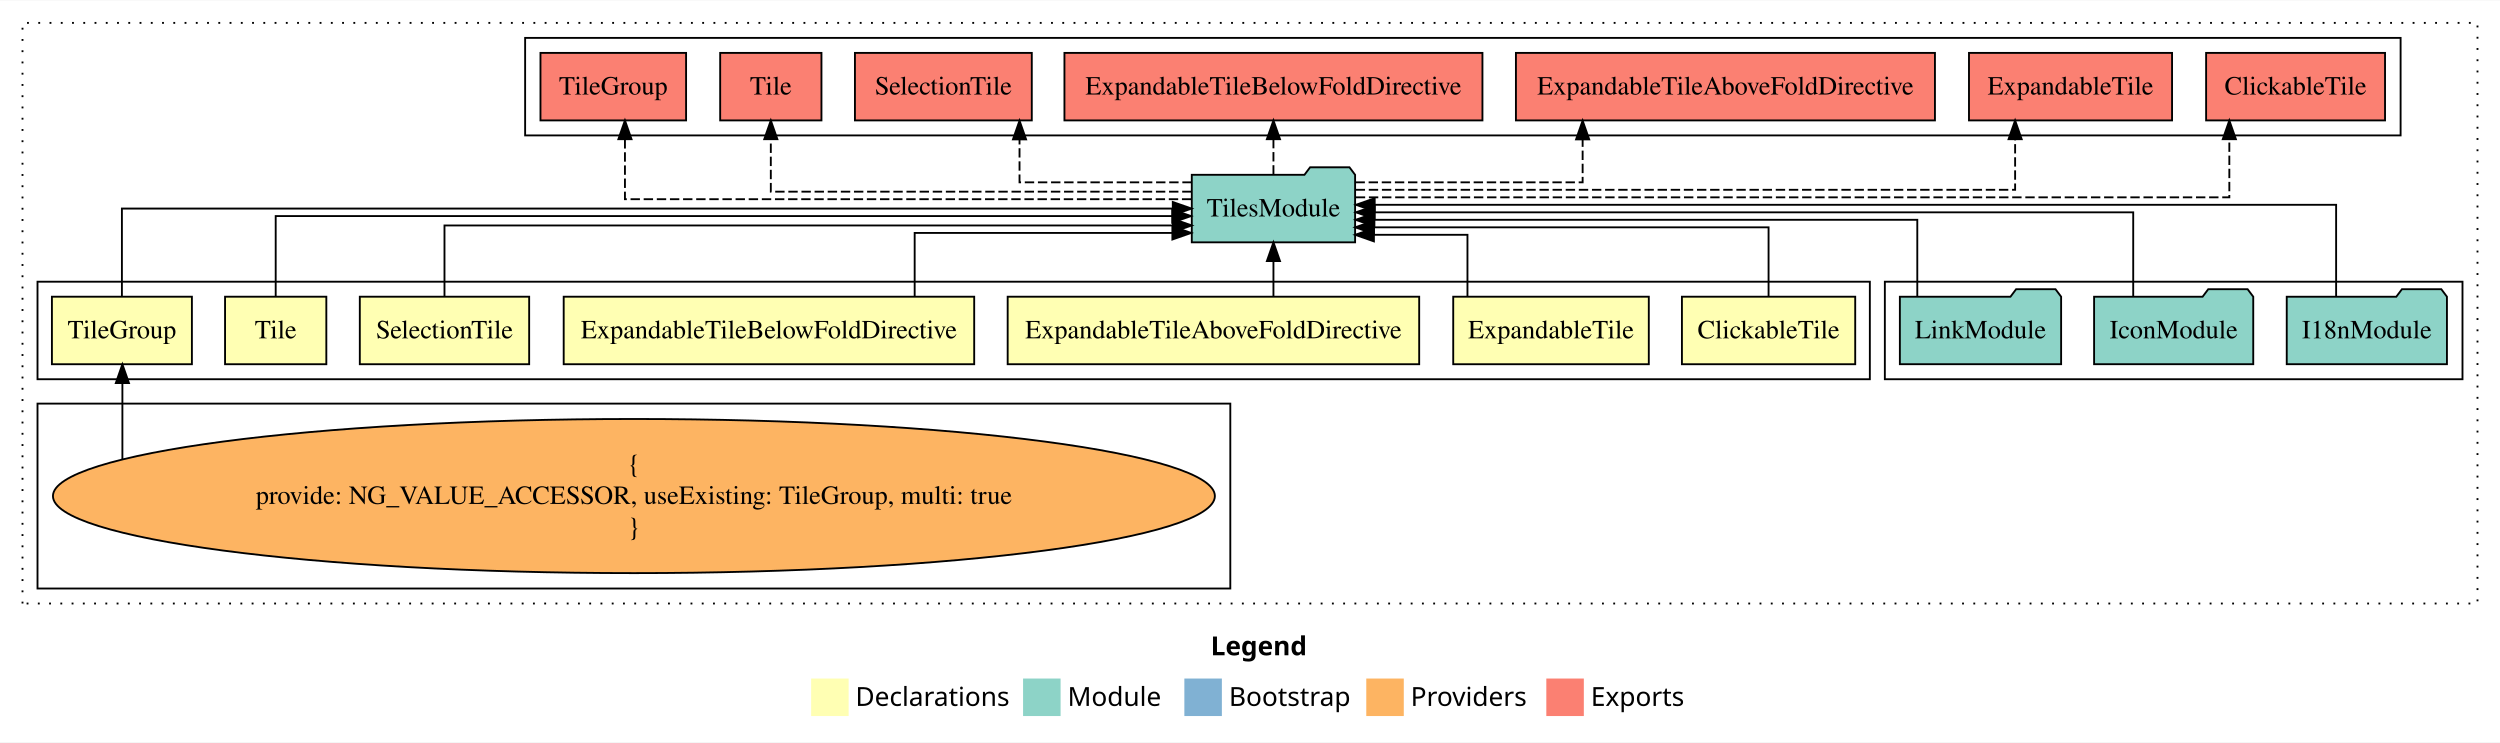
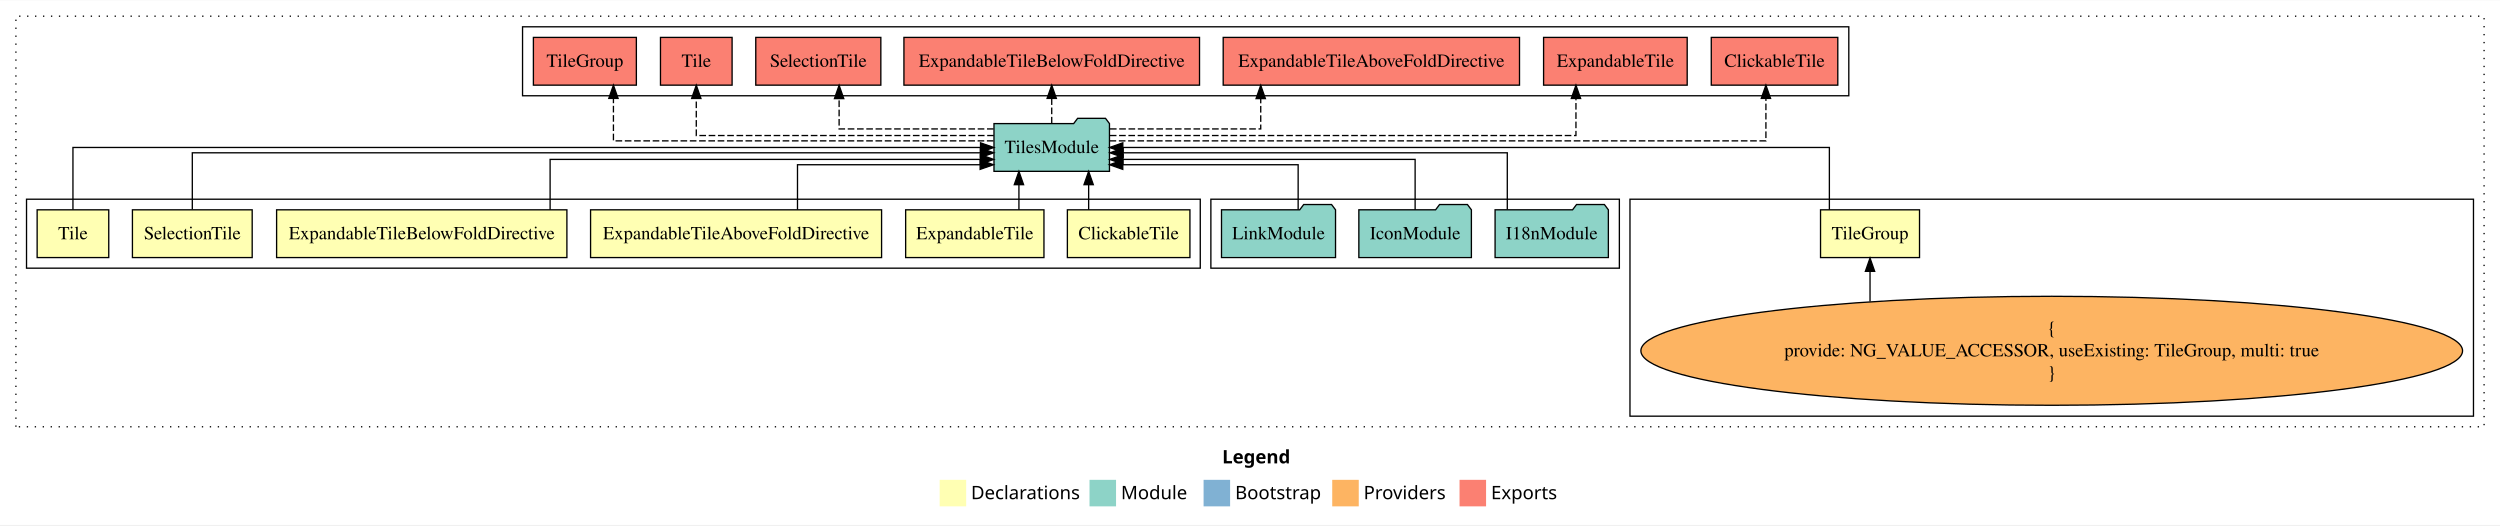
- <svg xmlns="http://www.w3.org/2000/svg" width="1333pt" height="396pt" viewBox="0.00 0.00 1333.00 395.59">
+ <svg xmlns="http://www.w3.org/2000/svg" width="1885pt" height="396pt" viewBox="0.00 0.00 1885.00 395.59">
  <g id="graph0" class="graph" transform="scale(1 1) rotate(0) translate(4 391.59)">
-     <polygon fill="white" stroke="transparent" points="-4,4 -4,-391.59 1329,-391.59 1329,4 -4,4" />
-     <text text-anchor="start" x="641.51" y="-42.4" font-family="Times-12" font-weight="bold" font-size="14.00">Legend</text>
-     <polygon fill="#ffffb3" stroke="transparent" points="428.5,-10 428.5,-30 448.5,-30 448.5,-10 428.5,-10" />
-     <text text-anchor="start" x="452.13" y="-15.4" font-family="Times-12" font-size="14.00">  Declarations</text>
-     <polygon fill="#8dd3c7" stroke="transparent" points="541.5,-10 541.5,-30 561.5,-30 561.5,-10 541.5,-10" />
-     <text text-anchor="start" x="565.23" y="-15.4" font-family="Times-12" font-size="14.00">  Module</text>
-     <polygon fill="#80b1d3" stroke="transparent" points="627.5,-10 627.5,-30 647.5,-30 647.5,-10 627.5,-10" />
-     <text text-anchor="start" x="651.28" y="-15.4" font-family="Times-12" font-size="14.00">  Bootstrap</text>
-     <polygon fill="#fdb462" stroke="transparent" points="724.5,-10 724.5,-30 744.5,-30 744.5,-10 724.5,-10" />
-     <text text-anchor="start" x="748.17" y="-15.4" font-family="Times-12" font-size="14.00">  Providers</text>
-     <polygon fill="#fb8072" stroke="transparent" points="820.5,-10 820.5,-30 840.5,-30 840.5,-10 820.5,-10" />
-     <text text-anchor="start" x="844.23" y="-15.4" font-family="Times-12" font-size="14.00">  Exports</text>
+     <polygon fill="white" stroke="transparent" points="-4,4 -4,-391.59 1881,-391.59 1881,4 -4,4" />
+     <text text-anchor="start" x="917.51" y="-42.4" font-family="Times-12" font-weight="bold" font-size="14.00">Legend</text>
+     <polygon fill="#ffffb3" stroke="transparent" points="704.5,-10 704.5,-30 724.5,-30 724.5,-10 704.5,-10" />
+     <text text-anchor="start" x="728.13" y="-15.4" font-family="Times-12" font-size="14.00">  Declarations</text>
+     <polygon fill="#8dd3c7" stroke="transparent" points="817.5,-10 817.5,-30 837.5,-30 837.5,-10 817.5,-10" />
+     <text text-anchor="start" x="841.23" y="-15.4" font-family="Times-12" font-size="14.00">  Module</text>
+     <polygon fill="#80b1d3" stroke="transparent" points="903.5,-10 903.5,-30 923.5,-30 923.5,-10 903.5,-10" />
+     <text text-anchor="start" x="927.28" y="-15.4" font-family="Times-12" font-size="14.00">  Bootstrap</text>
+     <polygon fill="#fdb462" stroke="transparent" points="1000.5,-10 1000.5,-30 1020.5,-30 1020.5,-10 1000.5,-10" />
+     <text text-anchor="start" x="1024.17" y="-15.4" font-family="Times-12" font-size="14.00">  Providers</text>
+     <polygon fill="#fb8072" stroke="transparent" points="1096.5,-10 1096.5,-30 1116.5,-30 1116.5,-10 1096.5,-10" />
+     <text text-anchor="start" x="1120.23" y="-15.4" font-family="Times-12" font-size="14.00">  Exports</text>
    <g id="clust1" class="cluster">
-       <polygon fill="none" stroke="black" stroke-dasharray="1,5" points="8,-70 8,-379.59 1317,-379.59 1317,-70 8,-70" />
+       <polygon fill="none" stroke="black" stroke-dasharray="1,5" points="8,-70 8,-379.59 1869,-379.59 1869,-70 8,-70" />
+     </g>
+     <g id="clust9" class="cluster">
+       <polygon fill="none" stroke="black" points="1225,-78 1225,-241.59 1861,-241.59 1861,-78 1225,-78" />
    </g>
    <g id="clust11" class="cluster">
-       <polygon fill="none" stroke="black" points="276,-319.59 276,-371.59 1276,-371.59 1276,-319.59 276,-319.59" />
+       <polygon fill="none" stroke="black" points="390,-319.59 390,-371.59 1390,-371.59 1390,-319.59 390,-319.59" />
+     </g>
+     <g id="clust10" class="cluster">
+       <polygon fill="none" stroke="black" points="909,-189.59 909,-241.59 1217,-241.59 1217,-189.59 909,-189.59" />
    </g>
    <g id="clust2" class="cluster">
-       <polygon fill="none" stroke="black" points="16,-189.59 16,-241.59 993,-241.59 993,-189.59 16,-189.59" />
-     </g>
-     <g id="clust10" class="cluster">
-       <polygon fill="none" stroke="black" points="1001,-189.59 1001,-241.59 1309,-241.59 1309,-189.59 1001,-189.59" />
-     </g>
-     <g id="clust9" class="cluster">
-       <polygon fill="none" stroke="black" points="16,-78 16,-176.59 652,-176.59 652,-78 16,-78" />
+       <polygon fill="none" stroke="black" points="16,-189.59 16,-241.59 901,-241.59 901,-189.59 16,-189.59" />
    </g>
    <g id="node1" class="node">
-       <polygon fill="#ffffb3" stroke="black" points="985.2,-233.59 892.8,-233.59 892.8,-197.59 985.2,-197.59 985.2,-233.59" />
-       <text text-anchor="middle" x="939" y="-211.39" font-family="Times,serif" font-size="14.00">ClickableTile</text>
+       <polygon fill="#ffffb3" stroke="black" points="893.2,-233.59 800.8,-233.59 800.8,-197.59 893.2,-197.59 893.2,-233.59" />
+       <text text-anchor="middle" x="847" y="-211.39" font-family="Times,serif" font-size="14.00">ClickableTile</text>
    </g>
    <g id="node8" class="node">
-       <polygon fill="#8dd3c7" stroke="black" points="718.54,-298.59 715.54,-302.59 694.54,-302.59 691.54,-298.59 631.46,-298.59 631.46,-262.59 718.54,-262.59 718.54,-298.59" />
-       <text text-anchor="middle" x="675" y="-276.39" font-family="Times,serif" font-size="14.00">TilesModule</text>
+       <polygon fill="#8dd3c7" stroke="black" points="832.54,-298.59 829.54,-302.59 808.54,-302.59 805.54,-298.59 745.46,-298.59 745.46,-262.59 832.54,-262.59 832.54,-298.59" />
+       <text text-anchor="middle" x="789" y="-276.39" font-family="Times,serif" font-size="14.00">TilesModule</text>
    </g>
    <g id="edge1" class="edge">
-       <path fill="none" stroke="black" d="M939,-233.6C939,-249.64 939,-270.59 939,-270.59 939,-270.59 728.59,-270.59 728.59,-270.59" />
-       <polygon fill="black" stroke="black" points="728.59,-267.09 718.59,-270.59 728.59,-274.09 728.59,-267.09" />
+       <path fill="none" stroke="black" d="M816.84,-233.7C816.84,-233.7 816.84,-252.58 816.84,-252.58" />
+       <polygon fill="black" stroke="black" points="813.34,-252.58 816.84,-262.58 820.34,-252.58 813.34,-252.58" />
    </g>
    <g id="node2" class="node">
-       <polygon fill="#ffffb3" stroke="black" points="875.14,-233.59 770.86,-233.59 770.86,-197.59 875.14,-197.59 875.14,-233.59" />
-       <text text-anchor="middle" x="823" y="-211.39" font-family="Times,serif" font-size="14.00">ExpandableTile</text>
+       <polygon fill="#ffffb3" stroke="black" points="783.14,-233.59 678.86,-233.59 678.86,-197.59 783.14,-197.59 783.14,-233.59" />
+       <text text-anchor="middle" x="731" y="-211.39" font-family="Times,serif" font-size="14.00">ExpandableTile</text>
    </g>
    <g id="edge2" class="edge">
-       <path fill="none" stroke="black" d="M778.45,-233.71C778.45,-248.37 778.45,-266.59 778.45,-266.59 778.45,-266.59 728.57,-266.59 728.57,-266.59" />
-       <polygon fill="black" stroke="black" points="728.57,-263.09 718.57,-266.59 728.57,-270.09 728.57,-263.09" />
+       <path fill="none" stroke="black" d="M764.27,-233.7C764.27,-233.7 764.27,-252.58 764.27,-252.58" />
+       <polygon fill="black" stroke="black" points="760.77,-252.58 764.27,-262.58 767.77,-252.58 760.77,-252.58" />
    </g>
    <g id="node3" class="node">
-       <polygon fill="#ffffb3" stroke="black" points="752.71,-233.59 533.29,-233.59 533.29,-197.59 752.71,-197.59 752.71,-233.59" />
-       <text text-anchor="middle" x="643" y="-211.39" font-family="Times,serif" font-size="14.00">ExpandableTileAboveFoldDirective</text>
+       <polygon fill="#ffffb3" stroke="black" points="660.71,-233.59 441.29,-233.59 441.29,-197.59 660.71,-197.59 660.71,-233.59" />
+       <text text-anchor="middle" x="551" y="-211.39" font-family="Times,serif" font-size="14.00">ExpandableTileAboveFoldDirective</text>
    </g>
    <g id="edge3" class="edge">
-       <path fill="none" stroke="black" d="M675,-233.7C675,-233.7 675,-252.58 675,-252.58" />
-       <polygon fill="black" stroke="black" points="671.5,-252.58 675,-262.58 678.5,-252.58 671.5,-252.58" />
+       <path fill="none" stroke="black" d="M597.31,-233.78C597.31,-248.77 597.31,-267.59 597.31,-267.59 597.31,-267.59 735.02,-267.59 735.02,-267.59" />
+       <polygon fill="black" stroke="black" points="735.02,-271.09 745.02,-267.59 735.02,-264.09 735.02,-271.09" />
    </g>
    <g id="node4" class="node">
-       <polygon fill="#ffffb3" stroke="black" points="515.44,-233.59 296.56,-233.59 296.56,-197.59 515.44,-197.59 515.44,-233.59" />
-       <text text-anchor="middle" x="406" y="-211.39" font-family="Times,serif" font-size="14.00">ExpandableTileBelowFoldDirective</text>
+       <polygon fill="#ffffb3" stroke="black" points="423.44,-233.59 204.56,-233.59 204.56,-197.59 423.44,-197.59 423.44,-233.59" />
+       <text text-anchor="middle" x="314" y="-211.39" font-family="Times,serif" font-size="14.00">ExpandableTileBelowFoldDirective</text>
    </g>
    <g id="edge4" class="edge">
-       <path fill="none" stroke="black" d="M483.7,-233.78C483.7,-248.77 483.7,-267.59 483.7,-267.59 483.7,-267.59 621.11,-267.59 621.11,-267.59" />
-       <polygon fill="black" stroke="black" points="621.11,-271.09 631.11,-267.59 621.11,-264.09 621.11,-271.09" />
+       <path fill="none" stroke="black" d="M410.78,-233.62C410.78,-249.99 410.78,-271.59 410.78,-271.59 410.78,-271.59 735.24,-271.59 735.24,-271.59" />
+       <polygon fill="black" stroke="black" points="735.24,-275.09 745.24,-271.59 735.24,-268.09 735.24,-275.09" />
    </g>
    <g id="node5" class="node">
-       <polygon fill="#ffffb3" stroke="black" points="278.15,-233.59 187.85,-233.59 187.85,-197.59 278.15,-197.59 278.15,-233.59" />
-       <text text-anchor="middle" x="233" y="-211.39" font-family="Times,serif" font-size="14.00">SelectionTile</text>
+       <polygon fill="#ffffb3" stroke="black" points="186.15,-233.59 95.85,-233.59 95.85,-197.59 186.15,-197.59 186.15,-233.59" />
+       <text text-anchor="middle" x="141" y="-211.39" font-family="Times,serif" font-size="14.00">SelectionTile</text>
    </g>
    <g id="edge5" class="edge">
-       <path fill="none" stroke="black" d="M233,-233.62C233,-249.99 233,-271.59 233,-271.59 233,-271.59 621.41,-271.59 621.41,-271.59" />
-       <polygon fill="black" stroke="black" points="621.41,-275.09 631.41,-271.59 621.41,-268.09 621.41,-275.09" />
+       <path fill="none" stroke="black" d="M141,-233.89C141,-251.86 141,-276.59 141,-276.59 141,-276.59 735.22,-276.59 735.22,-276.59" />
+       <polygon fill="black" stroke="black" points="735.22,-280.09 745.22,-276.59 735.22,-273.09 735.22,-280.09" />
    </g>
    <g id="node6" class="node">
-       <polygon fill="#ffffb3" stroke="black" points="170,-233.59 116,-233.59 116,-197.59 170,-197.59 170,-233.59" />
-       <text text-anchor="middle" x="143" y="-211.39" font-family="Times,serif" font-size="14.00">Tile</text>
+       <polygon fill="#ffffb3" stroke="black" points="78,-233.59 24,-233.59 24,-197.59 78,-197.59 78,-233.59" />
+       <text text-anchor="middle" x="51" y="-211.39" font-family="Times,serif" font-size="14.00">Tile</text>
    </g>
    <g id="edge6" class="edge">
-       <path fill="none" stroke="black" d="M143,-233.89C143,-251.86 143,-276.59 143,-276.59 143,-276.59 621.01,-276.59 621.01,-276.59" />
-       <polygon fill="black" stroke="black" points="621.01,-280.09 631.01,-276.59 621.01,-273.09 621.01,-280.09" />
+       <path fill="none" stroke="black" d="M51,-233.7C51,-252.93 51,-280.59 51,-280.59 51,-280.59 735.32,-280.59 735.32,-280.59" />
+       <polygon fill="black" stroke="black" points="735.32,-284.09 745.32,-280.59 735.32,-277.09 735.32,-284.09" />
    </g>
    <g id="node7" class="node">
-       <polygon fill="#ffffb3" stroke="black" points="98.32,-233.59 23.68,-233.59 23.68,-197.59 98.32,-197.59 98.32,-233.59" />
-       <text text-anchor="middle" x="61" y="-211.39" font-family="Times,serif" font-size="14.00">TileGroup</text>
+       <polygon fill="#ffffb3" stroke="black" points="1443.32,-233.59 1368.68,-233.59 1368.68,-197.59 1443.32,-197.59 1443.32,-233.59" />
+       <text text-anchor="middle" x="1406" y="-211.39" font-family="Times,serif" font-size="14.00">TileGroup</text>
    </g>
    <g id="edge7" class="edge">
-       <path fill="none" stroke="black" d="M61,-233.7C61,-252.93 61,-280.59 61,-280.59 61,-280.59 621.33,-280.59 621.33,-280.59" />
-       <polygon fill="black" stroke="black" points="621.33,-284.09 631.33,-280.59 621.33,-277.09 621.33,-284.09" />
+       <path fill="none" stroke="black" d="M1375.35,-233.7C1375.35,-252.93 1375.35,-280.59 1375.35,-280.59 1375.35,-280.59 842.59,-280.59 842.59,-280.59" />
+       <polygon fill="black" stroke="black" points="842.59,-277.09 832.59,-280.59 842.59,-284.09 842.59,-277.09" />
    </g>
    <g id="node13" class="node">
-       <polygon fill="#fb8072" stroke="black" points="1267.7,-363.59 1172.3,-363.59 1172.3,-327.59 1267.7,-327.59 1267.7,-363.59" />
-       <text text-anchor="middle" x="1220" y="-341.39" font-family="Times,serif" font-size="14.00">ClickableTile </text>
+       <polygon fill="#fb8072" stroke="black" points="1381.7,-363.59 1286.3,-363.59 1286.3,-327.59 1381.7,-327.59 1381.7,-363.59" />
+       <text text-anchor="middle" x="1334" y="-341.39" font-family="Times,serif" font-size="14.00">ClickableTile </text>
    </g>
    <g id="edge12" class="edge">
-       <path fill="none" stroke="black" stroke-dasharray="5,2" d="M718.9,-286.59C842.53,-286.59 1184.68,-286.59 1184.68,-286.59 1184.68,-286.59 1184.68,-317.57 1184.68,-317.57" />
-       <polygon fill="black" stroke="black" points="1181.18,-317.57 1184.68,-327.57 1188.18,-317.57 1181.18,-317.57" />
+       <path fill="none" stroke="black" stroke-dasharray="5,2" d="M832.61,-285.59C960.81,-285.59 1327.5,-285.59 1327.5,-285.59 1327.5,-285.59 1327.5,-317.59 1327.5,-317.59" />
+       <polygon fill="black" stroke="black" points="1324,-317.59 1327.5,-327.59 1331,-317.59 1324,-317.59" />
    </g>
    <g id="node14" class="node">
-       <polygon fill="#fb8072" stroke="black" points="1154.14,-363.59 1045.86,-363.59 1045.86,-327.59 1154.14,-327.59 1154.14,-363.59" />
-       <text text-anchor="middle" x="1100" y="-341.39" font-family="Times,serif" font-size="14.00">ExpandableTile </text>
+       <polygon fill="#fb8072" stroke="black" points="1268.14,-363.59 1159.86,-363.59 1159.86,-327.59 1268.14,-327.59 1268.14,-363.59" />
+       <text text-anchor="middle" x="1214" y="-341.39" font-family="Times,serif" font-size="14.00">ExpandableTile </text>
    </g>
    <g id="edge13" class="edge">
-       <path fill="none" stroke="black" stroke-dasharray="5,2" d="M718.83,-290.59C821.8,-290.59 1070.46,-290.59 1070.46,-290.59 1070.46,-290.59 1070.46,-317.58 1070.46,-317.58" />
-       <polygon fill="black" stroke="black" points="1066.96,-317.58 1070.46,-327.58 1073.96,-317.58 1066.96,-317.58" />
+       <path fill="none" stroke="black" stroke-dasharray="5,2" d="M832.81,-289.59C935.72,-289.59 1184.27,-289.59 1184.27,-289.59 1184.27,-289.59 1184.27,-317.56 1184.27,-317.56" />
+       <polygon fill="black" stroke="black" points="1180.77,-317.56 1184.27,-327.56 1187.77,-317.56 1180.77,-317.56" />
    </g>
    <g id="node15" class="node">
-       <polygon fill="#fb8072" stroke="black" points="1027.71,-363.59 804.29,-363.59 804.29,-327.59 1027.71,-327.59 1027.71,-363.59" />
-       <text text-anchor="middle" x="916" y="-341.39" font-family="Times,serif" font-size="14.00">ExpandableTileAboveFoldDirective </text>
+       <polygon fill="#fb8072" stroke="black" points="1141.71,-363.59 918.29,-363.59 918.29,-327.59 1141.71,-327.59 1141.71,-363.59" />
+       <text text-anchor="middle" x="1030" y="-341.39" font-family="Times,serif" font-size="14.00">ExpandableTileAboveFoldDirective </text>
    </g>
    <g id="edge14" class="edge">
-       <path fill="none" stroke="black" stroke-dasharray="5,2" d="M718.75,-294.59C767.58,-294.59 839.86,-294.59 839.86,-294.59 839.86,-294.59 839.86,-317.47 839.86,-317.47" />
-       <polygon fill="black" stroke="black" points="836.36,-317.47 839.86,-327.47 843.36,-317.47 836.36,-317.47" />
+       <path fill="none" stroke="black" stroke-dasharray="5,2" d="M832.9,-294.59C879.53,-294.59 946.59,-294.59 946.59,-294.59 946.59,-294.59 946.59,-317.47 946.59,-317.47" />
+       <polygon fill="black" stroke="black" points="943.09,-317.47 946.59,-327.47 950.09,-317.47 943.09,-317.47" />
    </g>
    <g id="node16" class="node">
-       <polygon fill="#fb8072" stroke="black" points="786.44,-363.59 563.56,-363.59 563.56,-327.59 786.44,-327.59 786.44,-363.59" />
-       <text text-anchor="middle" x="675" y="-341.39" font-family="Times,serif" font-size="14.00">ExpandableTileBelowFoldDirective </text>
+       <polygon fill="#fb8072" stroke="black" points="900.44,-363.59 677.56,-363.59 677.56,-327.59 900.44,-327.59 900.44,-363.59" />
+       <text text-anchor="middle" x="789" y="-341.39" font-family="Times,serif" font-size="14.00">ExpandableTileBelowFoldDirective </text>
    </g>
    <g id="edge15" class="edge">
-       <path fill="none" stroke="black" stroke-dasharray="5,2" d="M675,-298.7C675,-298.7 675,-317.58 675,-317.58" />
-       <polygon fill="black" stroke="black" points="671.5,-317.58 675,-327.58 678.5,-317.58 671.5,-317.58" />
+       <path fill="none" stroke="black" stroke-dasharray="5,2" d="M789,-298.7C789,-298.7 789,-317.58 789,-317.58" />
+       <polygon fill="black" stroke="black" points="785.5,-317.58 789,-327.58 792.5,-317.58 785.5,-317.58" />
    </g>
    <g id="node17" class="node">
-       <polygon fill="#fb8072" stroke="black" points="546.15,-363.59 451.85,-363.59 451.85,-327.59 546.15,-327.59 546.15,-363.59" />
-       <text text-anchor="middle" x="499" y="-341.39" font-family="Times,serif" font-size="14.00">SelectionTile </text>
+       <polygon fill="#fb8072" stroke="black" points="660.15,-363.59 565.85,-363.59 565.85,-327.59 660.15,-327.59 660.15,-363.59" />
+       <text text-anchor="middle" x="613" y="-341.39" font-family="Times,serif" font-size="14.00">SelectionTile </text>
    </g>
    <g id="edge16" class="edge">
-       <path fill="none" stroke="black" stroke-dasharray="5,2" d="M631.42,-294.59C591.84,-294.59 539.61,-294.59 539.61,-294.59 539.61,-294.59 539.61,-317.47 539.61,-317.47" />
-       <polygon fill="black" stroke="black" points="536.11,-317.47 539.61,-327.47 543.11,-317.47 536.11,-317.47" />
+       <path fill="none" stroke="black" stroke-dasharray="5,2" d="M745.19,-294.59C697.73,-294.59 628.69,-294.59 628.69,-294.59 628.69,-294.59 628.69,-317.47 628.69,-317.47" />
+       <polygon fill="black" stroke="black" points="625.19,-317.47 628.69,-327.47 632.19,-317.47 625.19,-317.47" />
    </g>
    <g id="node18" class="node">
-       <polygon fill="#fb8072" stroke="black" points="434,-363.59 380,-363.59 380,-327.59 434,-327.59 434,-363.59" />
-       <text text-anchor="middle" x="407" y="-341.39" font-family="Times,serif" font-size="14.00">Tile </text>
+       <polygon fill="#fb8072" stroke="black" points="548,-363.59 494,-363.59 494,-327.59 548,-327.59 548,-363.59" />
+       <text text-anchor="middle" x="521" y="-341.39" font-family="Times,serif" font-size="14.00">Tile </text>
    </g>
    <g id="edge17" class="edge">
-       <path fill="none" stroke="black" stroke-dasharray="5,2" d="M631.34,-289.59C555.4,-289.59 407,-289.59 407,-289.59 407,-289.59 407,-317.56 407,-317.56" />
-       <polygon fill="black" stroke="black" points="403.5,-317.56 407,-327.56 410.5,-317.56 403.5,-317.56" />
+       <path fill="none" stroke="black" stroke-dasharray="5,2" d="M745.34,-289.59C669.4,-289.59 521,-289.59 521,-289.59 521,-289.59 521,-317.56 521,-317.56" />
+       <polygon fill="black" stroke="black" points="517.5,-317.56 521,-327.56 524.5,-317.56 517.5,-317.56" />
    </g>
    <g id="node19" class="node">
-       <polygon fill="#fb8072" stroke="black" points="361.82,-363.59 284.18,-363.59 284.18,-327.59 361.82,-327.59 361.82,-363.59" />
-       <text text-anchor="middle" x="323" y="-341.39" font-family="Times,serif" font-size="14.00">TileGroup </text>
+       <polygon fill="#fb8072" stroke="black" points="475.82,-363.59 398.18,-363.59 398.18,-327.59 475.82,-327.59 475.82,-363.59" />
+       <text text-anchor="middle" x="437" y="-341.39" font-family="Times,serif" font-size="14.00">TileGroup </text>
    </g>
    <g id="edge18" class="edge">
-       <path fill="none" stroke="black" stroke-dasharray="5,2" d="M631.21,-285.59C538.16,-285.59 329.22,-285.59 329.22,-285.59 329.22,-285.59 329.22,-317.59 329.22,-317.59" />
-       <polygon fill="black" stroke="black" points="325.72,-317.59 329.22,-327.59 332.72,-317.59 325.72,-317.59" />
+       <path fill="none" stroke="black" stroke-dasharray="5,2" d="M745.12,-285.59C655.22,-285.59 458.53,-285.59 458.53,-285.59 458.53,-285.59 458.53,-317.59 458.53,-317.59" />
+       <polygon fill="black" stroke="black" points="455.03,-317.59 458.53,-327.59 462.03,-317.59 455.03,-317.59" />
    </g>
    <g id="node9" class="node">
-       <ellipse fill="#fdb462" stroke="black" cx="334" cy="-127.3" rx="309.77" ry="41.09" />
-       <text text-anchor="middle" x="334" y="-139.9" font-family="Times,serif" font-size="14.00">{</text>
-       <text text-anchor="middle" x="334" y="-123.1" font-family="Times,serif" font-size="14.00">    provide: NG_VALUE_ACCESSOR, useExisting: TileGroup, multi: true</text>
-       <text text-anchor="middle" x="334" y="-106.3" font-family="Times,serif" font-size="14.00">}</text>
+       <ellipse fill="#fdb462" stroke="black" cx="1543" cy="-127.3" rx="309.77" ry="41.09" />
+       <text text-anchor="middle" x="1543" y="-139.9" font-family="Times,serif" font-size="14.00">{</text>
+       <text text-anchor="middle" x="1543" y="-123.1" font-family="Times,serif" font-size="14.00">    provide: NG_VALUE_ACCESSOR, useExisting: TileGroup, multi: true</text>
+       <text text-anchor="middle" x="1543" y="-106.3" font-family="Times,serif" font-size="14.00">}</text>
    </g>
    <g id="edge8" class="edge">
-       <path fill="none" stroke="black" d="M61.26,-146.89C61.26,-146.89 61.26,-187.55 61.26,-187.55" />
-       <polygon fill="black" stroke="black" points="57.76,-187.55 61.26,-197.55 64.76,-187.55 57.76,-187.55" />
+       <path fill="none" stroke="black" d="M1406,-164.48C1406,-164.48 1406,-187.22 1406,-187.22" />
+       <polygon fill="black" stroke="black" points="1402.5,-187.22 1406,-197.22 1409.5,-187.22 1402.5,-187.22" />
    </g>
    <g id="node10" class="node">
-       <polygon fill="#8dd3c7" stroke="black" points="1300.71,-233.59 1297.71,-237.59 1276.71,-237.59 1273.71,-233.59 1215.29,-233.59 1215.29,-197.59 1300.71,-197.59 1300.71,-233.59" />
-       <text text-anchor="middle" x="1258" y="-211.39" font-family="Times,serif" font-size="14.00">I18nModule</text>
+       <polygon fill="#8dd3c7" stroke="black" points="1208.71,-233.59 1205.71,-237.59 1184.71,-237.59 1181.71,-233.59 1123.29,-233.59 1123.29,-197.59 1208.71,-197.59 1208.71,-233.59" />
+       <text text-anchor="middle" x="1166" y="-211.39" font-family="Times,serif" font-size="14.00">I18nModule</text>
    </g>
    <g id="edge9" class="edge">
-       <path fill="none" stroke="black" d="M1241.62,-233.9C1241.62,-253.74 1241.62,-282.59 1241.62,-282.59 1241.62,-282.59 728.99,-282.59 728.99,-282.59" />
-       <polygon fill="black" stroke="black" points="728.99,-279.09 718.99,-282.59 728.99,-286.09 728.99,-279.09" />
+       <path fill="none" stroke="black" d="M1132.5,-233.89C1132.5,-251.86 1132.5,-276.59 1132.5,-276.59 1132.5,-276.59 842.85,-276.59 842.85,-276.59" />
+       <polygon fill="black" stroke="black" points="842.85,-273.09 832.85,-276.59 842.85,-280.09 842.85,-273.09" />
    </g>
    <g id="node11" class="node">
-       <polygon fill="#8dd3c7" stroke="black" points="1197.43,-233.59 1194.43,-237.59 1173.43,-237.59 1170.43,-233.59 1112.57,-233.59 1112.57,-197.59 1197.43,-197.59 1197.43,-233.59" />
-       <text text-anchor="middle" x="1155" y="-211.39" font-family="Times,serif" font-size="14.00">IconModule</text>
+       <polygon fill="#8dd3c7" stroke="black" points="1105.43,-233.59 1102.43,-237.59 1081.43,-237.59 1078.43,-233.59 1020.57,-233.59 1020.57,-197.59 1105.43,-197.59 1105.43,-233.59" />
+       <text text-anchor="middle" x="1063" y="-211.39" font-family="Times,serif" font-size="14.00">IconModule</text>
    </g>
    <g id="edge10" class="edge">
-       <path fill="none" stroke="black" d="M1133.43,-233.81C1133.43,-252.42 1133.43,-278.59 1133.43,-278.59 1133.43,-278.59 728.96,-278.59 728.96,-278.59" />
-       <polygon fill="black" stroke="black" points="728.96,-275.09 718.96,-278.59 728.96,-282.09 728.96,-275.09" />
+       <path fill="none" stroke="black" d="M1063,-233.62C1063,-249.99 1063,-271.59 1063,-271.59 1063,-271.59 842.72,-271.59 842.72,-271.59" />
+       <polygon fill="black" stroke="black" points="842.72,-268.09 832.72,-271.59 842.72,-275.09 842.72,-268.09" />
    </g>
    <g id="node12" class="node">
-       <polygon fill="#8dd3c7" stroke="black" points="1094.99,-233.59 1091.99,-237.59 1070.99,-237.59 1067.99,-233.59 1009.01,-233.59 1009.01,-197.59 1094.99,-197.59 1094.99,-233.59" />
-       <text text-anchor="middle" x="1052" y="-211.39" font-family="Times,serif" font-size="14.00">LinkModule</text>
+       <polygon fill="#8dd3c7" stroke="black" points="1002.99,-233.59 999.99,-237.59 978.99,-237.59 975.99,-233.59 917.01,-233.59 917.01,-197.59 1002.99,-197.59 1002.99,-233.59" />
+       <text text-anchor="middle" x="960" y="-211.39" font-family="Times,serif" font-size="14.00">LinkModule</text>
    </g>
    <g id="edge11" class="edge">
-       <path fill="none" stroke="black" d="M1018.3,-233.61C1018.3,-250.96 1018.3,-274.59 1018.3,-274.59 1018.3,-274.59 728.83,-274.59 728.83,-274.59" />
-       <polygon fill="black" stroke="black" points="728.83,-271.09 718.83,-274.59 728.83,-278.09 728.83,-271.09" />
+       <path fill="none" stroke="black" d="M974.8,-233.78C974.8,-248.77 974.8,-267.59 974.8,-267.59 974.8,-267.59 842.56,-267.59 842.56,-267.59" />
+       <polygon fill="black" stroke="black" points="842.56,-264.09 832.56,-267.59 842.56,-271.09 842.56,-264.09" />
    </g>
  </g>
</svg>
